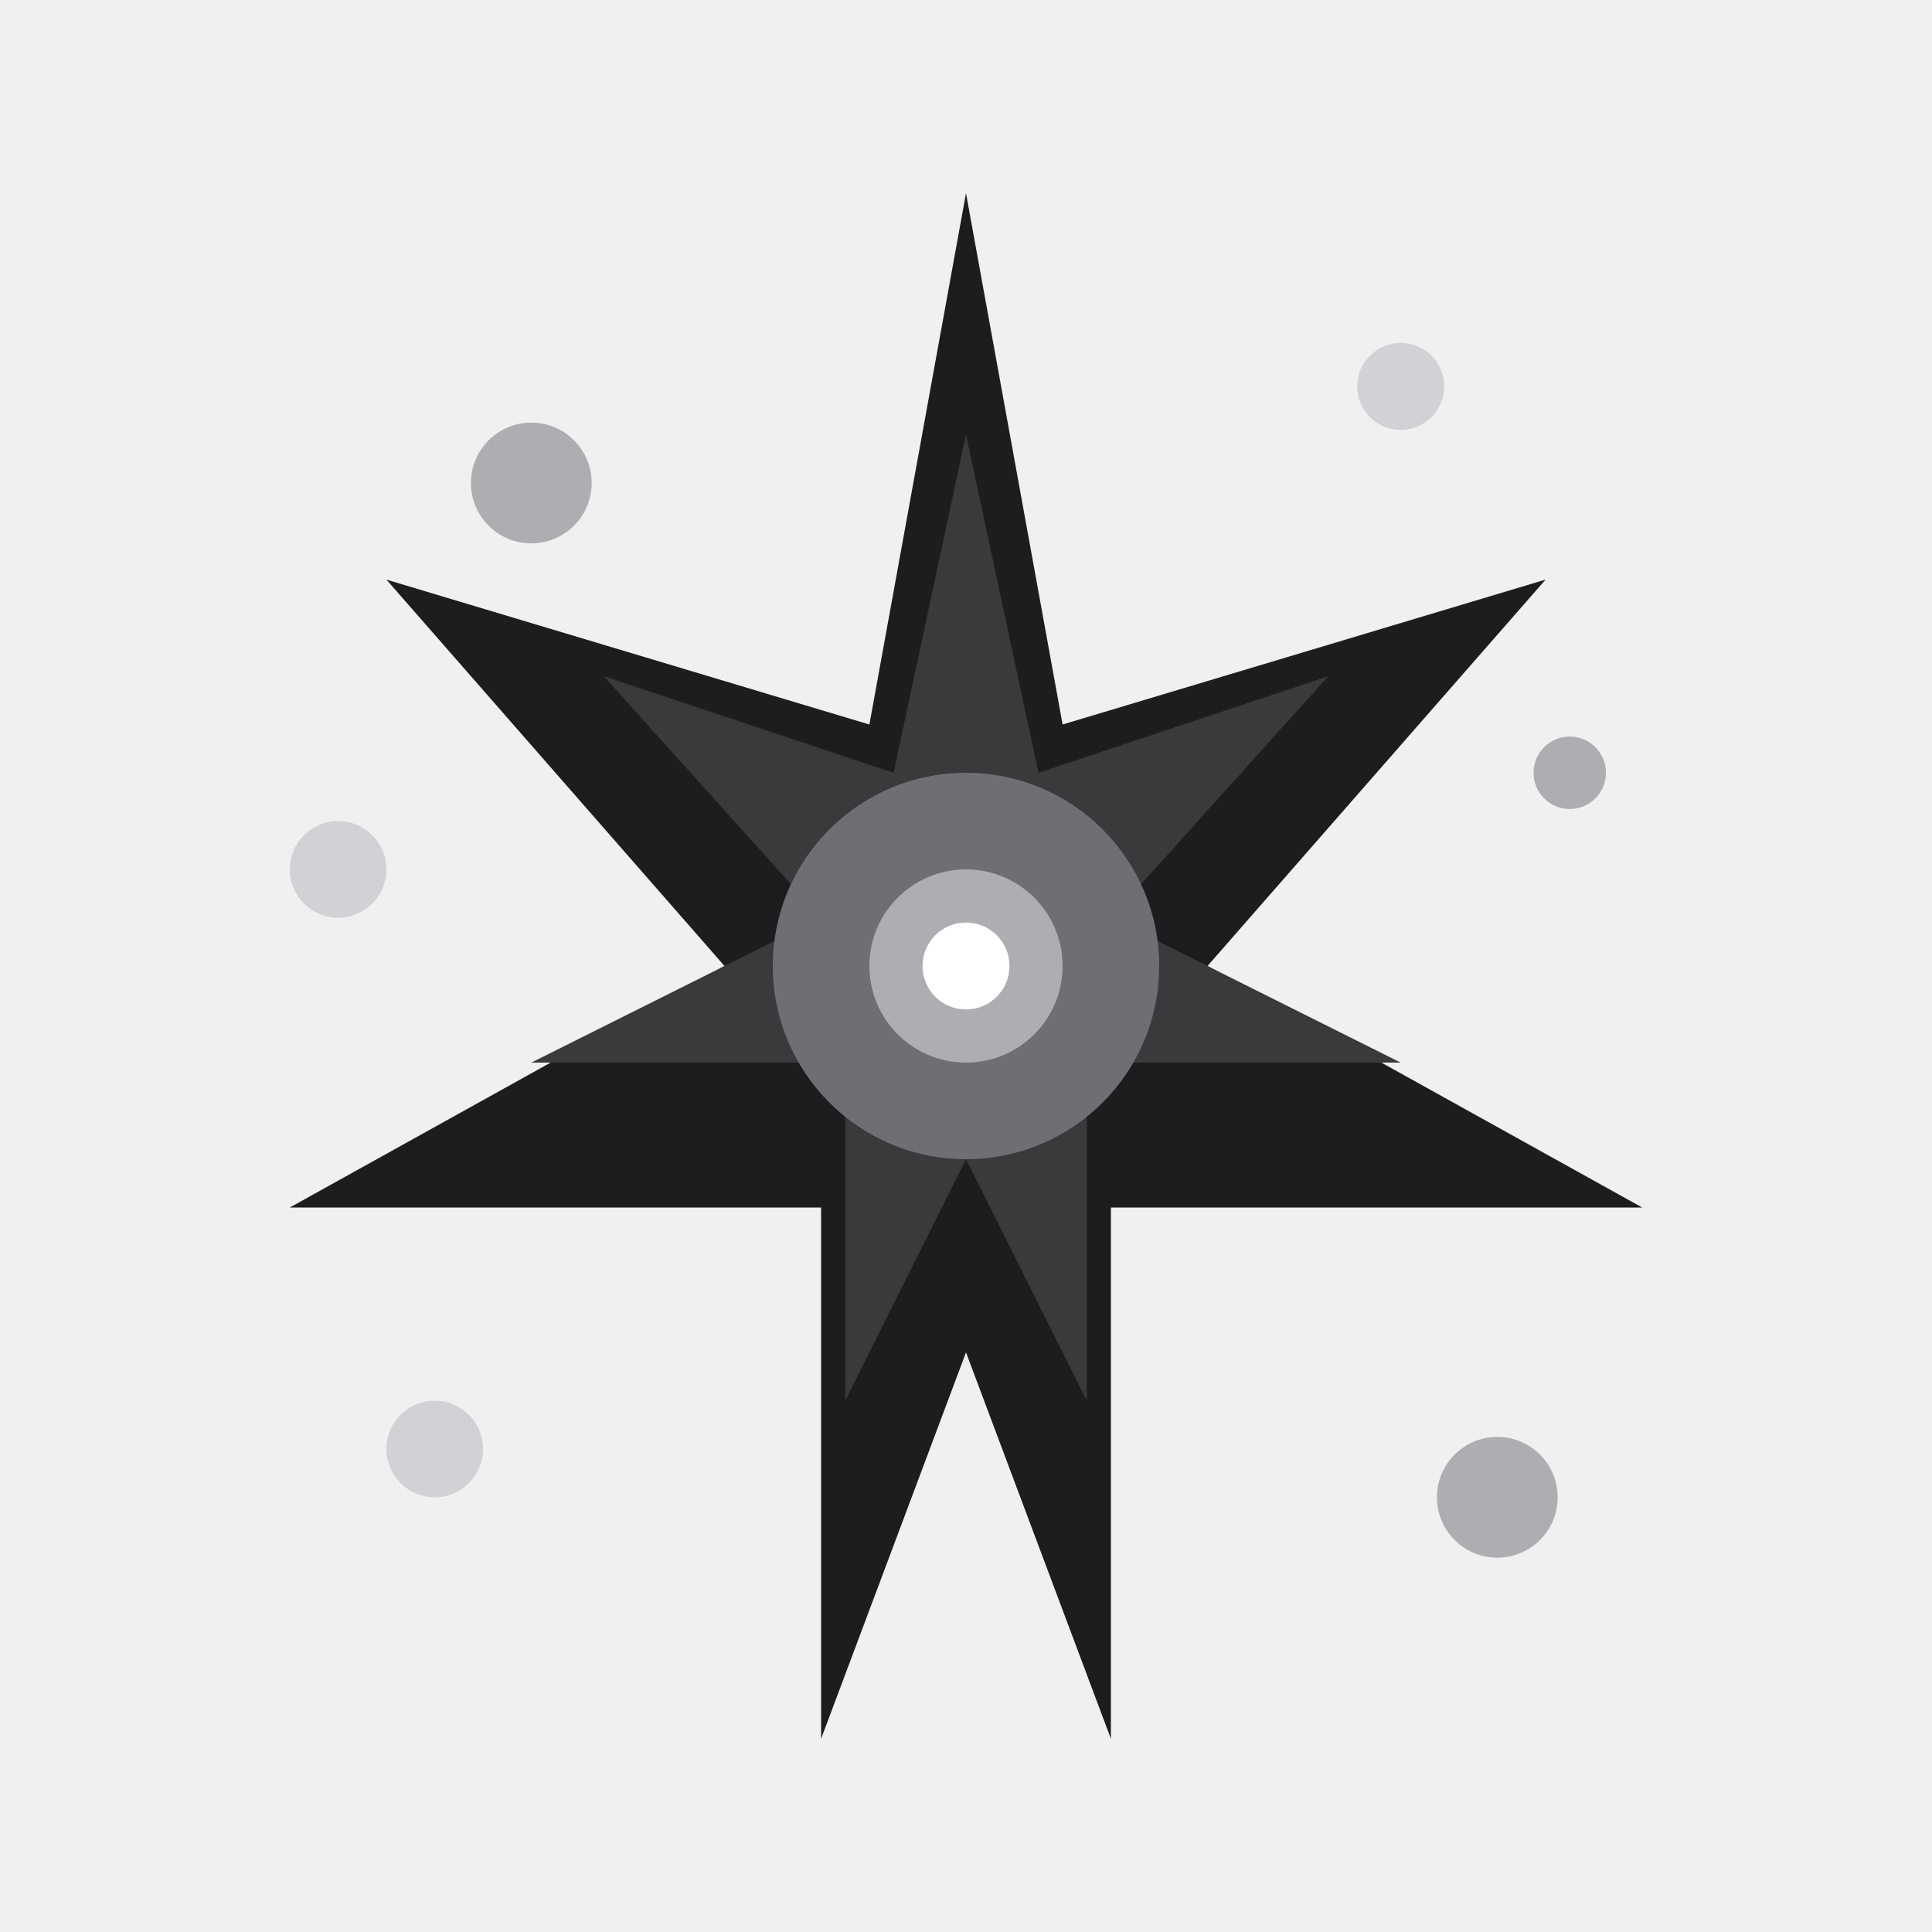
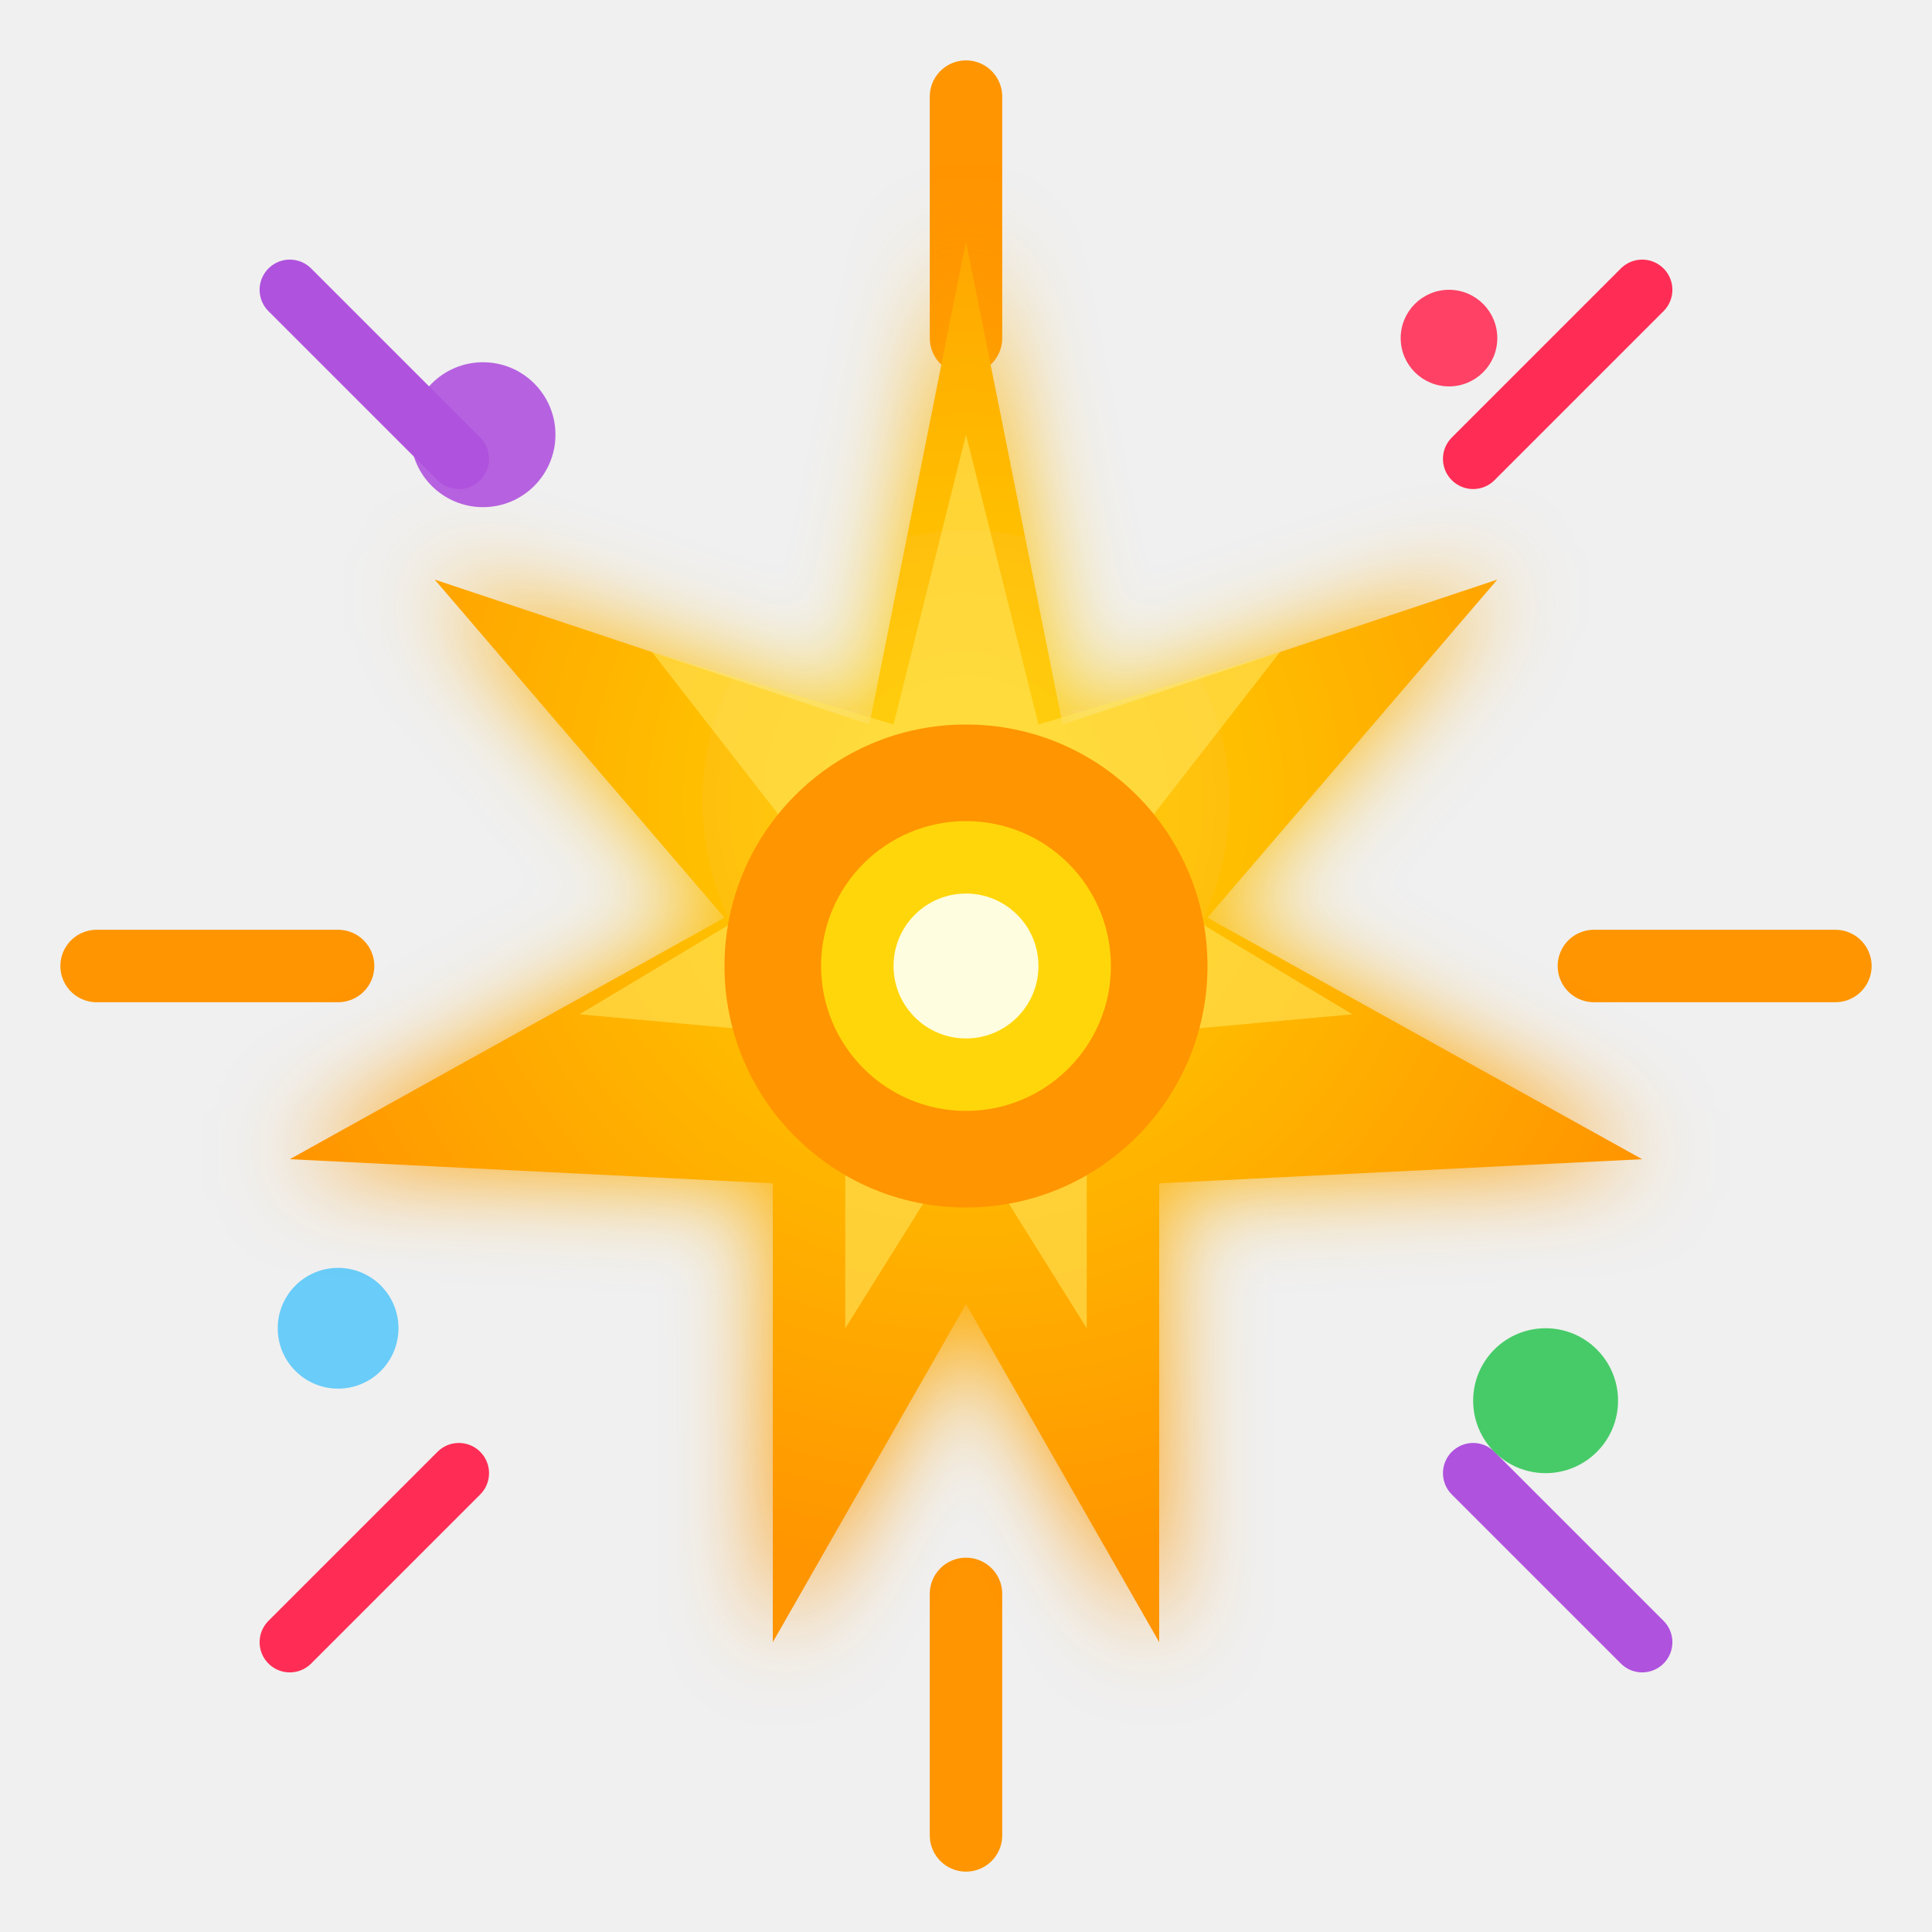
<svg xmlns="http://www.w3.org/2000/svg" viewBox="0 0 80 80">
-   <path d="M40 8 L44 30 L64 24 L50 40 L68 50 L46 50 L46 72 L40 56 L34 72 L34 50 L12 50 L30 40 L16 24 L36 30 Z" fill="#1d1d1f" />
-   <path d="M40 18 L43 32 L55 28 L46 38 L58 44 L45 44 L45 58 L40 48 L35 58 L35 44 L22 44 L34 38 L25 28 L37 32 Z" fill="#3a3a3c" />
-   <circle cx="40" cy="40" r="8" fill="#6e6e73" />
-   <circle cx="40" cy="40" r="4" fill="#aeaeb2" />
-   <circle cx="40" cy="40" r="1.8" fill="white" />
-   <circle cx="22" cy="20" r="2.5" fill="#aeaeb2" />
-   <circle cx="58" cy="16" r="1.8" fill="#d1d1d6" />
-   <circle cx="14" cy="36" r="2" fill="#d1d1d6" />
-   <circle cx="65" cy="32" r="1.5" fill="#aeaeb2" />
-   <circle cx="18" cy="60" r="2" fill="#d1d1d6" />
-   <circle cx="62" cy="62" r="2.5" fill="#aeaeb2" />
+   <defs>
+     <radialGradient id="starGrad" cx="50%" cy="40%" r="55%">
+       <stop offset="0%" stop-color="#FFD60A" />
+       <stop offset="100%" stop-color="#FF9500" />
+     </radialGradient>
+     <filter id="glow">
+       <feGaussianBlur stdDeviation="2" result="b" />
+       <feMerge>
+         <feMergeNode in="b" />
+         <feMergeNode in="SourceGraphic" />
+       </feMerge>
+     </filter>
+   </defs>
+   <line x1="40" y1="4" x2="40" y2="14" stroke="#FF9500" stroke-width="3" stroke-linecap="round" />
+   <line x1="40" y1="66" x2="40" y2="76" stroke="#FF9500" stroke-width="3" stroke-linecap="round" />
+   <line x1="4" y1="40" x2="14" y2="40" stroke="#FF9500" stroke-width="3" stroke-linecap="round" />
+   <line x1="66" y1="40" x2="76" y2="40" stroke="#FF9500" stroke-width="3" stroke-linecap="round" />
+   <line x1="12" y1="12" x2="19" y2="19" stroke="#AF52DE" stroke-width="2.5" stroke-linecap="round" />
+   <line x1="61" y1="61" x2="68" y2="68" stroke="#AF52DE" stroke-width="2.5" stroke-linecap="round" />
+   <line x1="68" y1="12" x2="61" y2="19" stroke="#FF2D55" stroke-width="2.5" stroke-linecap="round" />
+   <line x1="12" y1="68" x2="19" y2="61" stroke="#FF2D55" stroke-width="2.5" stroke-linecap="round" />
+   <path d="M40 10 L44 30 L62 24 L50 38 L68 48 L48 49 L48 68 L40 54 L32 68 L32 49 L12 48 L30 38 L18 24 L36 30 Z" fill="url(#starGrad)" filter="url(#glow)" />
+   <path d="M40 18 L43 30 L53 27 L46 36 L56 42 L45 43 L45 55 L40 47 L35 55 L35 43 L24 42 L34 36 L27 27 L37 30 Z" fill="#FFE55A" opacity="0.6" />
+   <circle cx="40" cy="40" r="10" fill="#FF9500" />
+   <circle cx="40" cy="40" r="6" fill="#FFD60A" />
+   <circle cx="40" cy="40" r="3" fill="#FFFDE0" />
+   <circle cx="20" cy="18" r="3" fill="#AF52DE" opacity="0.9" />
+   <circle cx="60" cy="14" r="2" fill="#FF2D55" opacity="0.9" />
+   <circle cx="14" cy="55" r="2.5" fill="#5AC8FA" opacity="0.9" />
+   <circle cx="64" cy="58" r="3" fill="#34C759" opacity="0.9" />
</svg>
